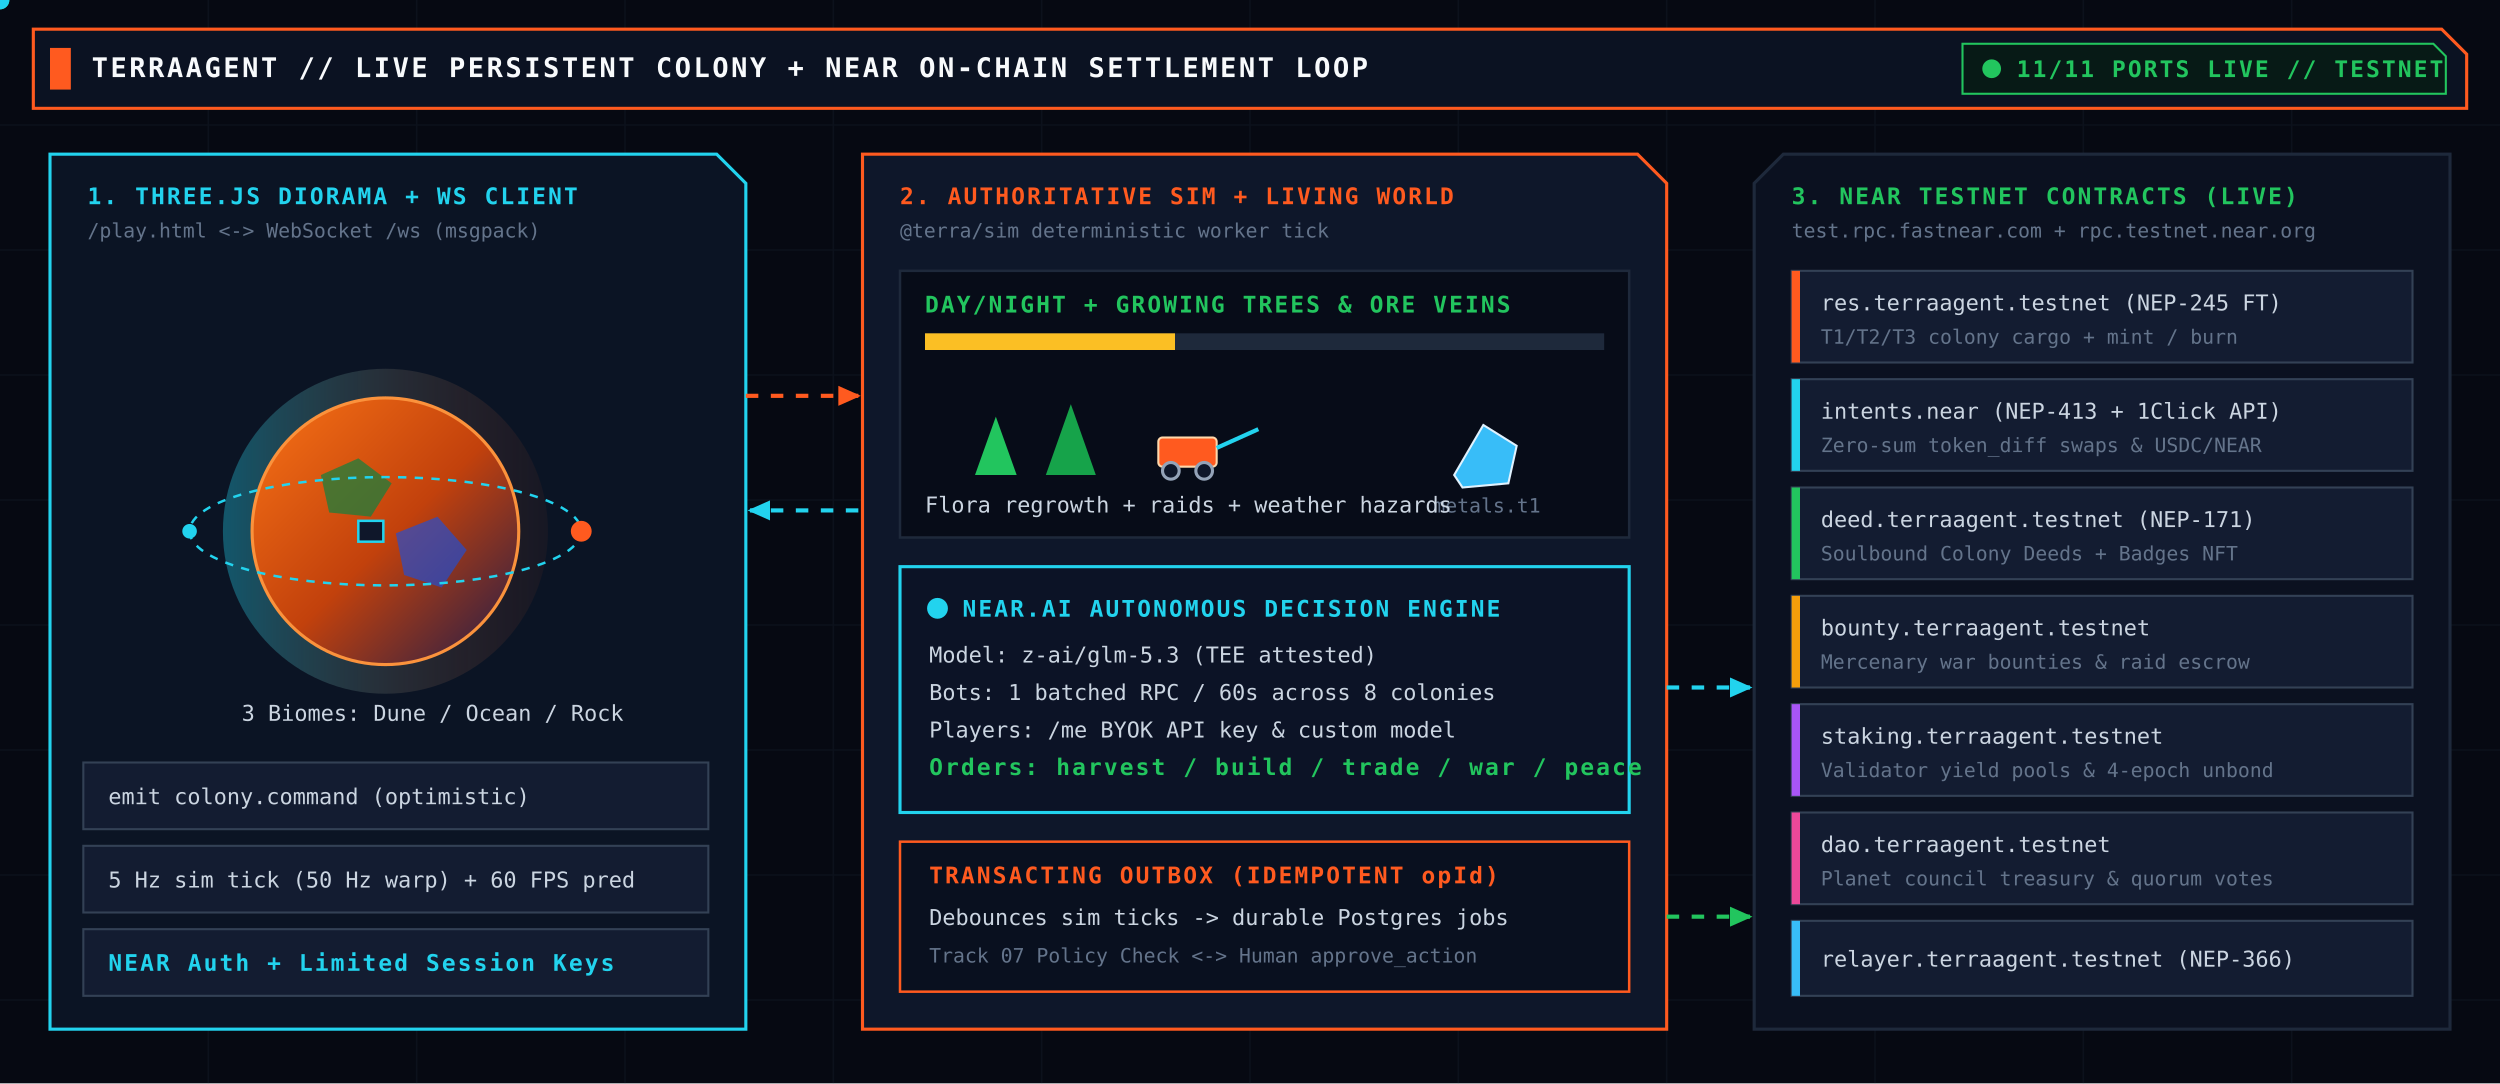
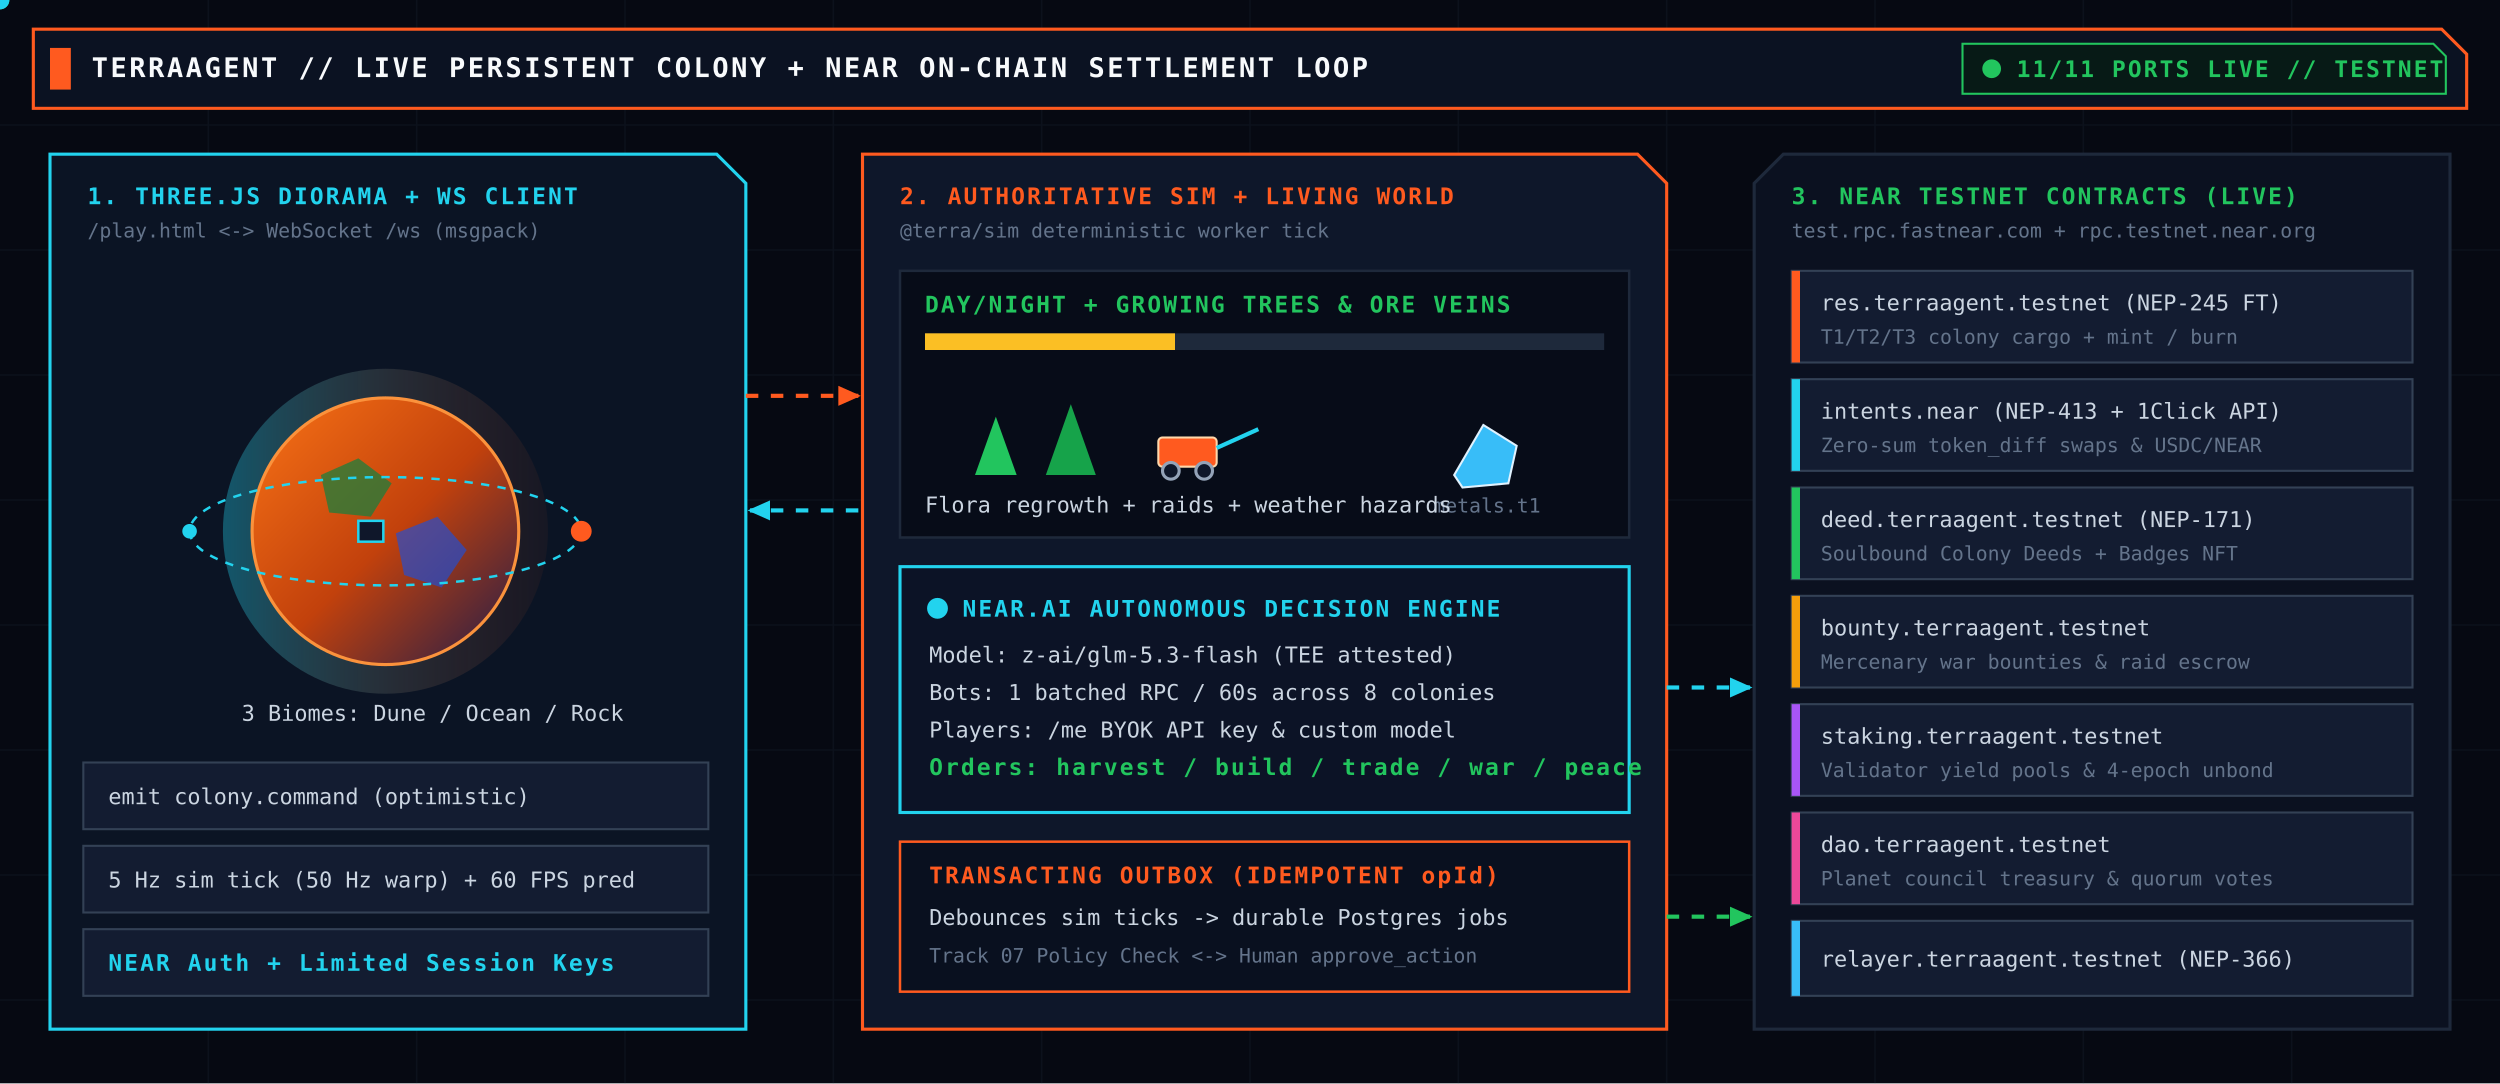
<svg xmlns="http://www.w3.org/2000/svg" viewBox="0 0 1200 520" width="1200" height="520" role="img" aria-label="TerraAgent Live Persistent Planet Loop and NEAR Chain Architecture">
  <defs>
    <style>
      .bg { fill: #060912; }
      .panel { fill: #0b1120; stroke: #1e293b; stroke-width: 1.5; }
      .panel-hi { fill: #0e172a; stroke: #ff5a1f; stroke-width: 1.5; }
      .panel-cyan { fill: #0b1424; stroke: #22d3ee; stroke-width: 1.5; }
      .title { font: 700 13px 'JetBrains Mono', ui-monospace, SFMono-Regular, Menlo, monospace; fill: #f8fafc; letter-spacing: 1.2px; }
      .hdr { font: 700 11px 'JetBrains Mono', ui-monospace, monospace; fill: #ff5a1f; letter-spacing: 1px; }
      .hdr-c { font: 700 11px 'JetBrains Mono', ui-monospace, monospace; fill: #22d3ee; letter-spacing: 1px; }
      .hdr-g { font: 700 11px 'JetBrains Mono', ui-monospace, monospace; fill: #22c55e; letter-spacing: 1px; }
      .txt { font: 500 10.5px 'JetBrains Mono', ui-monospace, monospace; fill: #cbd5e1; }
      .muted { font: 500 9.5px 'JetBrains Mono', ui-monospace, monospace; fill: #64748b; }
      .pill { fill: #131c31; stroke: #334155; stroke-width: 1; }
      .wire { fill: none; stroke: #334155; stroke-width: 1.8; stroke-dasharray: 5 5; }
      .wire-hot { fill: none; stroke: #ff5a1f; stroke-width: 2; stroke-dasharray: 6 6; animation: dash 1.6s linear infinite; }
      .wire-cyan { fill: none; stroke: #22d3ee; stroke-width: 2; stroke-dasharray: 6 6; animation: dash 1.8s linear infinite; }
      .wire-green { fill: none; stroke: #22c55e; stroke-width: 2; stroke-dasharray: 6 6; animation: dash 2.1s linear infinite; }
      .pulse { animation: pulseOpacity 2.4s ease-in-out infinite; }
      .orb-spin { transform-origin: 185px 255px; animation: spin 18s linear infinite; }
      .rover { animation: roverMove 6s ease-in-out infinite; }
      .sun-sweep { animation: sunSweep 8s ease-in-out infinite; }
      @keyframes dash { to { stroke-dashoffset: -24; } }
      @keyframes spin { to { transform: rotate(360deg); } }
      @keyframes pulseOpacity { 0%, 100% { opacity: 0.45; } 50% { opacity: 1; } }
      @keyframes roverMove { 0%, 100% { transform: translate(0px, 0px); } 50% { transform: translate(58px, -18px); } }
      @keyframes sunSweep { 0%, 100% { transform: translateX(0px); opacity: 0.25; } 50% { transform: translateX(64px); opacity: 0.55; } }
    </style>
    <linearGradient id="planetGrad" x1="0%" y1="0%" x2="100%" y2="100%">
      <stop offset="0%" stop-color="#f97316" />
      <stop offset="52%" stop-color="#c2410c" />
      <stop offset="100%" stop-color="#1e1b4b" />
    </linearGradient>
    <linearGradient id="atmGrad" x1="0%" y1="0%" x2="100%" y2="0%">
      <stop offset="0%" stop-color="#22d3ee" stop-opacity="0.35" />
      <stop offset="100%" stop-color="#ff5a1f" stop-opacity="0.05" />
    </linearGradient>
    <marker id="arrO" viewBox="0 0 10 10" refX="8" refY="5" markerWidth="6" markerHeight="6" orient="auto">
      <path d="M0 1 L9 5 L0 9 Z" fill="#ff5a1f" />
    </marker>
    <marker id="arrC" viewBox="0 0 10 10" refX="8" refY="5" markerWidth="6" markerHeight="6" orient="auto">
      <path d="M0 1 L9 5 L0 9 Z" fill="#22d3ee" />
    </marker>
    <marker id="arrG" viewBox="0 0 10 10" refX="8" refY="5" markerWidth="6" markerHeight="6" orient="auto">
      <path d="M0 1 L9 5 L0 9 Z" fill="#22c55e" />
    </marker>
  </defs>
  <rect width="1200" height="520" class="bg" />
  <g opacity="0.14" stroke="#334155" stroke-width="0.7">
    <path d="M0 60 H1200 M0 120 H1200 M0 180 H1200 M0 240 H1200 M0 300 H1200 M0 360 H1200 M0 420 H1200 M0 480 H1200" />
    <path d="M100 0 V520 M200 0 V520 M300 0 V520 M400 0 V520 M500 0 V520 M600 0 V520 M700 0 V520 M800 0 V520 M900 0 V520 M1000 0 V520 M1100 0 V520" />
  </g>
  <polygon points="16,14 1172,14 1184,26 1184,52 16,52" fill="#0b1222" stroke="#ff5a1f" stroke-width="1.5" />
  <rect x="24" y="23" width="10" height="20" fill="#ff5a1f" />
  <text x="44" y="37" class="title">TERRAAGENT // LIVE PERSISTENT COLONY + NEAR ON-CHAIN SETTLEMENT LOOP</text>
  <polygon points="942,21 1168,21 1174,27 1174,45 942,45" fill="#071a16" stroke="#22c55e" stroke-width="1" />
  <circle cx="956" cy="33" r="4.5" fill="#22c55e">
    <animate attributeName="opacity" values="1;0.25;1" dur="1.4s" repeatCount="indefinite" />
  </circle>
  <text x="968" y="37" class="hdr-g">11/11 PORTS LIVE // TESTNET</text>
  <polygon points="24,74 344,74 358,88 358,494 24,494" class="panel-cyan" />
  <text x="42" y="98" class="hdr-c">1. THREE.JS DIORAMA + WS CLIENT</text>
  <text x="42" y="114" class="muted">/play.html &lt;-&gt; WebSocket /ws (msgpack)</text>
  <circle cx="185" cy="255" r="78" fill="url(#atmGrad)" />
  <circle cx="185" cy="255" r="64" fill="url(#planetGrad)" stroke="#fb923c" stroke-width="1.5" />
  <polygon points="154,228 172,220 188,232 178,248 158,246" fill="#15803d" opacity="0.72" />
  <polygon points="190,256 210,248 224,264 212,282 194,276" fill="#1d4ed8" opacity="0.65" />
  <rect x="172" y="250" width="12" height="10" fill="#0f172a" stroke="#22d3ee" stroke-width="1.2" />
  <g class="orb-spin">
    <ellipse cx="185" cy="255" rx="94" ry="26" fill="none" stroke="#22d3ee" stroke-width="1.2" stroke-dasharray="4 4" />
    <circle cx="279" cy="255" r="5" fill="#ff5a1f" />
    <circle cx="91" cy="255" r="3.5" fill="#22d3ee" />
  </g>
  <text x="116" y="346" class="txt">3 Biomes: Dune / Ocean / Rock</text>
  <rect x="40" y="366" width="300" height="32" class="pill" />
  <text x="52" y="386" class="txt">emit colony.command (optimistic)</text>
  <rect x="40" y="406" width="300" height="32" class="pill" />
  <text x="52" y="426" class="txt">5 Hz sim tick (50 Hz warp) + 60 FPS pred</text>
  <rect x="40" y="446" width="300" height="32" class="pill" />
  <text x="52" y="466" class="hdr-c">NEAR Auth + Limited Session Keys</text>
  <polygon points="414,74 786,74 800,88 800,494 414,494" class="panel-hi" />
  <text x="432" y="98" class="hdr">2. AUTHORITATIVE SIM + LIVING WORLD</text>
  <text x="432" y="114" class="muted">@terra/sim deterministic worker tick</text>
  <rect x="432" y="130" width="350" height="128" fill="#070c18" stroke="#1e293b" stroke-width="1.2" />
  <text x="444" y="150" class="hdr-g">DAY/NIGHT + GROWING TREES &amp; ORE VEINS</text>
  <rect x="444" y="160" width="326" height="8" fill="#1e293b" />
  <rect x="444" y="160" width="120" height="8" fill="#fbbf24" class="sun-sweep" />
  <polygon points="468,228 478,200 488,228" fill="#22c55e">
    <animate attributeName="opacity" values="0.5;1;0.5" dur="4s" repeatCount="indefinite" />
  </polygon>
  <polygon points="502,228 514,194 526,228" fill="#16a34a" />
  <polygon points="698,228 712,204 728,214 724,232 702,234" fill="#38bdf8" stroke="#e0f2fe" stroke-width="1" />
  <text x="688" y="246" class="muted">metals.t1</text>
  <g class="rover">
    <rect x="556" y="210" width="28" height="14" rx="2" fill="#ff5a1f" stroke="#fed7aa" stroke-width="1" />
    <circle cx="562" cy="226" r="4" fill="#0f172a" stroke="#94a3b8" stroke-width="1.5" />
    <circle cx="578" cy="226" r="4" fill="#0f172a" stroke="#94a3b8" stroke-width="1.5" />
    <line x1="584" y1="215" x2="604" y2="206" stroke="#22d3ee" stroke-width="2" class="pulse" />
  </g>
  <text x="444" y="246" class="txt">Flora regrowth + raids + weather hazards</text>
  <rect x="432" y="272" width="350" height="118" fill="#0c1326" stroke="#22d3ee" stroke-width="1.5" />
  <circle cx="450" cy="292" r="5" fill="#22d3ee" class="pulse" />
  <text x="462" y="296" class="hdr-c">NEAR.AI AUTONOMOUS DECISION ENGINE</text>
-   <text x="446" y="318" class="txt">Model: z-ai/glm-5.3 (TEE attested)</text>
+   <text x="446" y="318" class="txt">Model: z-ai/glm-5.3-flash (TEE attested)</text>
  <text x="446" y="336" class="txt">Bots: 1 batched RPC / 60s across 8 colonies</text>
  <text x="446" y="354" class="txt">Players: /me BYOK API key &amp; custom model</text>
  <text x="446" y="372" class="hdr-g">Orders: harvest / build / trade / war / peace</text>
  <rect x="432" y="404" width="350" height="72" fill="#09101f" stroke="#ff5a1f" stroke-width="1.2" />
  <text x="446" y="424" class="hdr">TRANSACTING OUTBOX (IDEMPOTENT opId)</text>
  <text x="446" y="444" class="txt">Debounces sim ticks -&gt; durable Postgres jobs</text>
  <text x="446" y="462" class="muted">Track 07 Policy Check &lt;-&gt; Human approve_action</text>
  <polygon points="856,74 1176,74 1176,494 842,494 842,88" class="panel" />
  <text x="860" y="98" class="hdr-g">3. NEAR TESTNET CONTRACTS (LIVE)</text>
  <text x="860" y="114" class="muted">test.rpc.fastnear.com + rpc.testnet.near.org</text>
  <g transform="translate(860,130)">
    <rect width="298" height="44" class="pill" />
    <rect width="4" height="44" fill="#ff5a1f" />
    <text x="14" y="19" class="txt">res.terraagent.testnet (NEP-245 FT)</text>
    <text x="14" y="35" class="muted">T1/T2/T3 colony cargo + mint / burn</text>
  </g>
  <g transform="translate(860,182)">
    <rect width="298" height="44" class="pill" />
    <rect width="4" height="44" fill="#22d3ee" />
    <text x="14" y="19" class="txt">intents.near (NEP-413 + 1Click API)</text>
    <text x="14" y="35" class="muted">Zero-sum token_diff swaps &amp; USDC/NEAR</text>
  </g>
  <g transform="translate(860,234)">
    <rect width="298" height="44" class="pill" />
    <rect width="4" height="44" fill="#22c55e" />
    <text x="14" y="19" class="txt">deed.terraagent.testnet (NEP-171)</text>
    <text x="14" y="35" class="muted">Soulbound Colony Deeds + Badges NFT</text>
  </g>
  <g transform="translate(860,286)">
    <rect width="298" height="44" class="pill" />
    <rect width="4" height="44" fill="#f59e0b" />
    <text x="14" y="19" class="txt">bounty.terraagent.testnet</text>
    <text x="14" y="35" class="muted">Mercenary war bounties &amp; raid escrow</text>
  </g>
  <g transform="translate(860,338)">
    <rect width="298" height="44" class="pill" />
    <rect width="4" height="44" fill="#a855f7" />
    <text x="14" y="19" class="txt">staking.terraagent.testnet</text>
    <text x="14" y="35" class="muted">Validator yield pools &amp; 4-epoch unbond</text>
  </g>
  <g transform="translate(860,390)">
    <rect width="298" height="44" class="pill" />
    <rect width="4" height="44" fill="#ec4899" />
    <text x="14" y="19" class="txt">dao.terraagent.testnet</text>
    <text x="14" y="35" class="muted">Planet council treasury &amp; quorum votes</text>
  </g>
  <g transform="translate(860,442)">
    <rect width="298" height="36" class="pill" />
    <rect width="4" height="36" fill="#38bdf8" />
    <text x="14" y="22" class="txt">relayer.terraagent.testnet (NEP-366)</text>
  </g>
  <path id="w1" d="M358 190 H412" class="wire-hot" marker-end="url(#arrO)" />
  <path id="w2" d="M412 245 H360" class="wire-cyan" marker-end="url(#arrC)" />
  <path id="w3" d="M800 330 H840" class="wire-cyan" marker-end="url(#arrC)" />
  <path id="w4" d="M800 440 H840" class="wire-green" marker-end="url(#arrG)" />
  <circle r="4" fill="#ff5a1f">
    <animateMotion dur="1.4s" repeatCount="indefinite" path="M358,190 L414,190" />
  </circle>
  <circle r="4" fill="#22d3ee">
    <animateMotion dur="1.2s" repeatCount="indefinite" path="M414,245 L358,245" />
  </circle>
  <circle r="4.5" fill="#22c55e">
    <animateMotion dur="1.5s" repeatCount="indefinite" path="M800,440 L842,440" />
  </circle>
  <circle r="4.5" fill="#22d3ee">
    <animateMotion dur="1.3s" repeatCount="indefinite" path="M800,330 L842,330" />
  </circle>
</svg>
